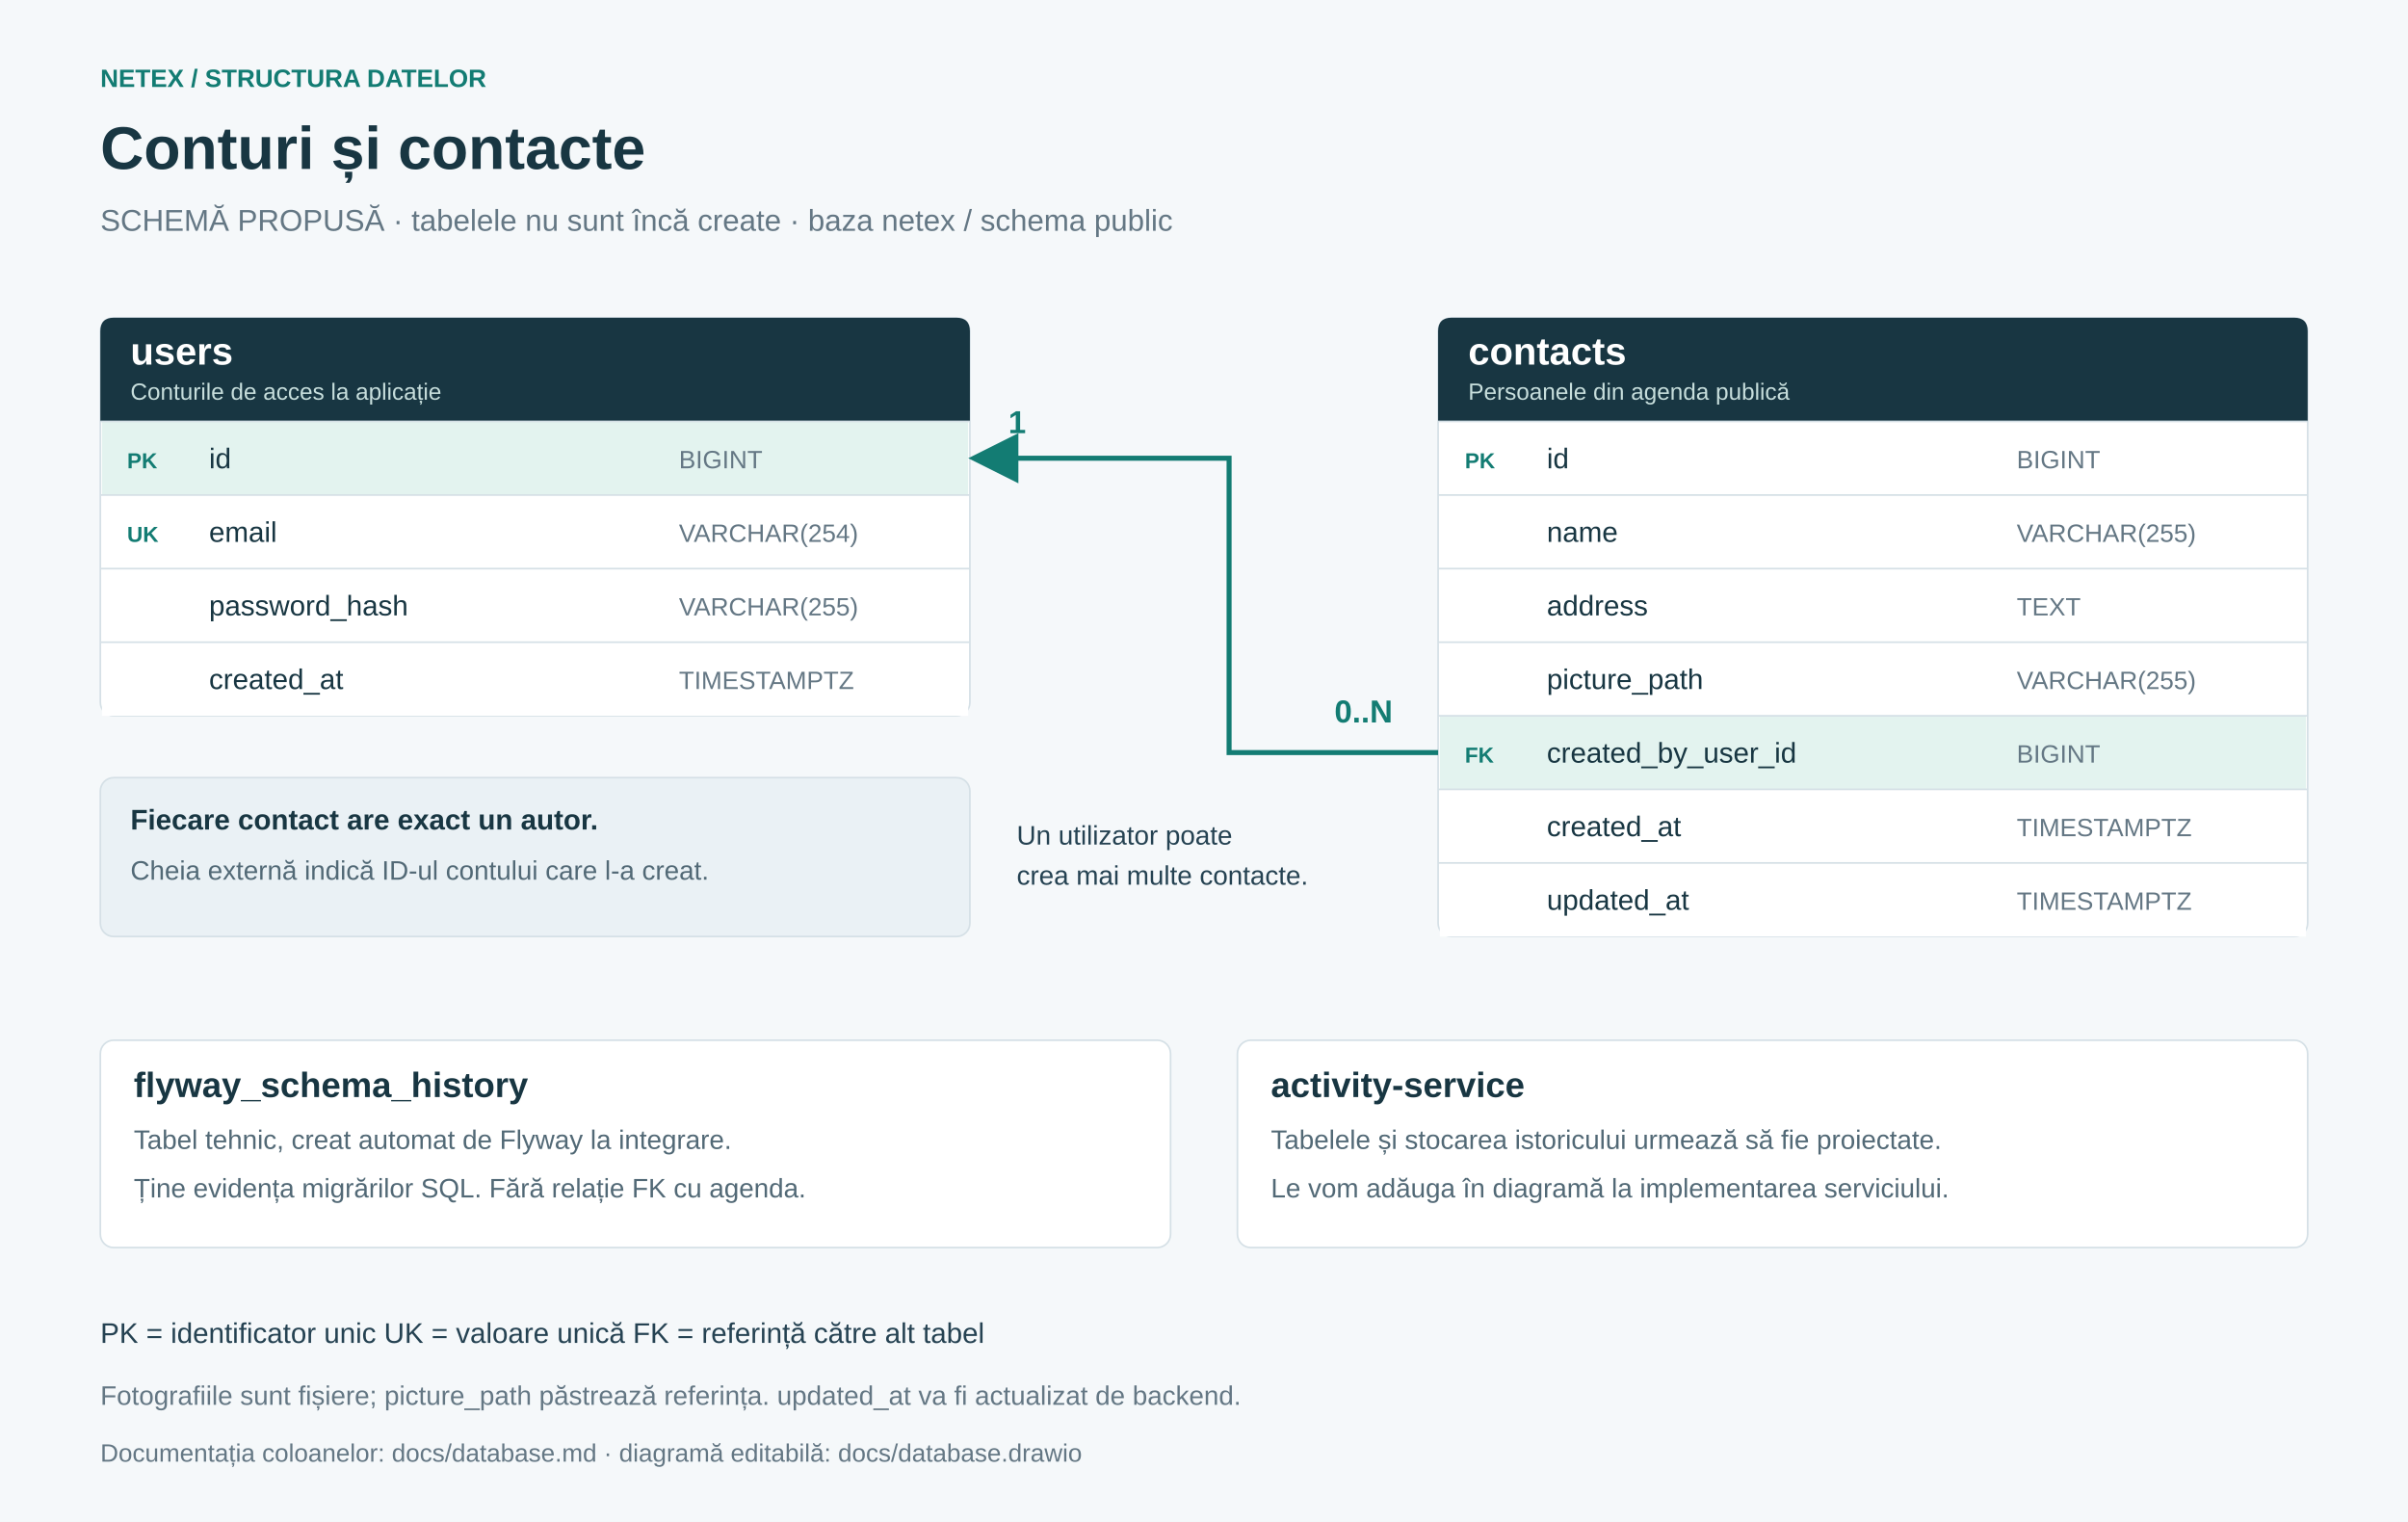
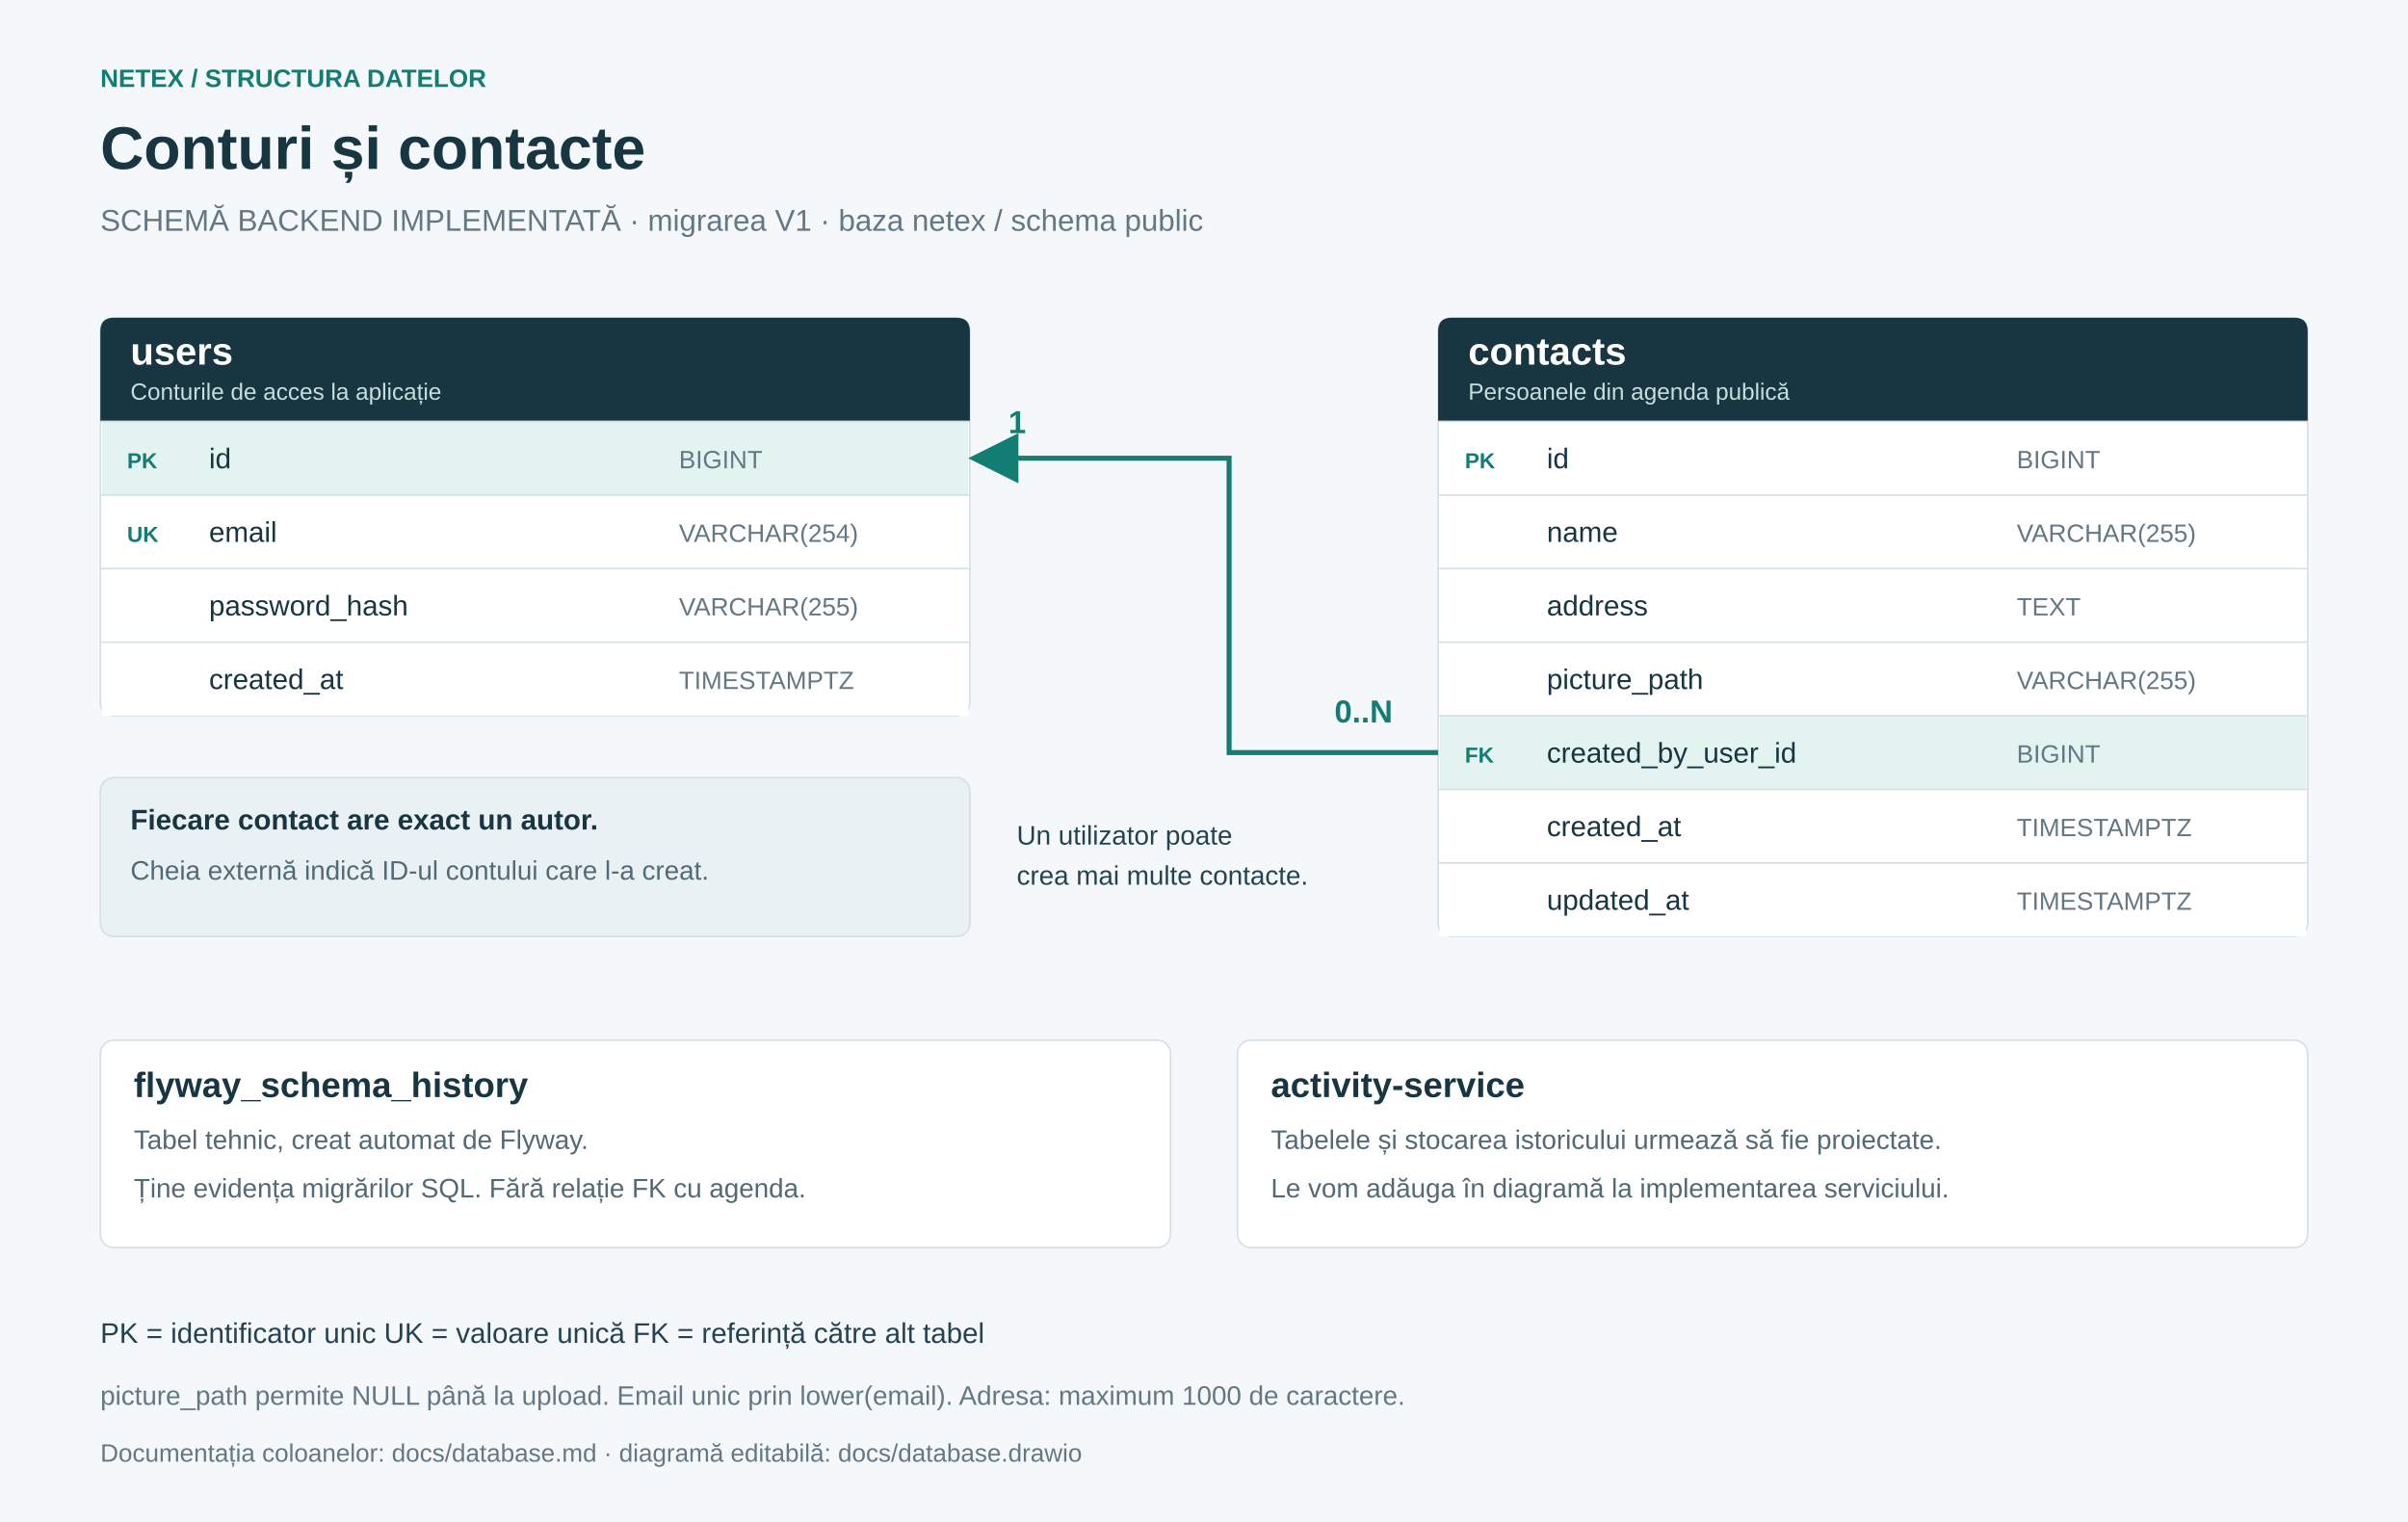
<svg xmlns="http://www.w3.org/2000/svg" width="1440" height="910" viewBox="0 0 1440 910" role="img" aria-labelledby="title desc">
  <defs>
    <marker id="arrow" markerWidth="10" markerHeight="10" refX="8" refY="5" orient="auto">
      <path d="M0 0 L10 5 L0 10 Z" fill="#137c73" />
    </marker>
  </defs>
  <rect width="1440" height="910" fill="#f5f8fa" />
  <g font-family="Arial, sans-serif">
    <text x="60" y="52" font-size="15" fill="#137c73" font-weight="bold">NETEX / STRUCTURA DATELOR</text>
    <text x="60" y="101" font-size="36" fill="#183642" font-weight="bold">Conturi și contacte</text>
-     <text x="60" y="138" font-size="18" fill="#647784" font-weight="normal">SCHEMĂ PROPUSĂ · tabelele nu sunt încă create · baza netex / schema public</text>
+     <text x="60" y="138" font-size="18" fill="#647784" font-weight="normal">SCHEMĂ BACKEND IMPLEMENTATĂ · migrarea V1 · baza netex / schema public</text>
    <rect x="60" y="190" width="520" height="238" rx="8" fill="#ffffff" stroke="#d5e0e6" />
    <path d="M68 190 H572 Q580 190 580 198 V252 H60 V198 Q60 190 68 190" fill="#183642" />
    <text x="78" y="218" font-size="23" fill="#ffffff" font-weight="bold">users</text>
    <text x="78" y="239" font-size="14" fill="#c7dedc" font-weight="normal">Conturile de acces la aplicație</text>
    <rect x="61" y="252" width="518" height="44" fill="#e3f3ef" />
    <line x1="60" y1="252" x2="580" y2="252" stroke="#d5e0e6" />
    <text x="76" y="280" font-size="13" fill="#137c73" font-weight="bold">PK</text>
    <text x="125" y="280" font-size="17" fill="#183642" font-weight="normal">id</text>
    <text x="406" y="280" font-size="15" fill="#647784" font-weight="normal">BIGINT</text>
    <rect x="61" y="296" width="518" height="44" fill="#ffffff" />
    <line x1="60" y1="296" x2="580" y2="296" stroke="#d5e0e6" />
    <text x="76" y="324" font-size="13" fill="#137c73" font-weight="bold">UK</text>
    <text x="125" y="324" font-size="17" fill="#183642" font-weight="normal">email</text>
    <text x="406" y="324" font-size="15" fill="#647784" font-weight="normal">VARCHAR(254)</text>
    <rect x="61" y="340" width="518" height="44" fill="#ffffff" />
    <line x1="60" y1="340" x2="580" y2="340" stroke="#d5e0e6" />
    <text x="125" y="368" font-size="17" fill="#183642" font-weight="normal">password_hash</text>
    <text x="406" y="368" font-size="15" fill="#647784" font-weight="normal">VARCHAR(255)</text>
    <rect x="61" y="384" width="518" height="44" fill="#ffffff" />
    <line x1="60" y1="384" x2="580" y2="384" stroke="#d5e0e6" />
    <text x="125" y="412" font-size="17" fill="#183642" font-weight="normal">created_at</text>
    <text x="406" y="412" font-size="15" fill="#647784" font-weight="normal">TIMESTAMPTZ</text>
    <rect x="860" y="190" width="520" height="370" rx="8" fill="#ffffff" stroke="#d5e0e6" />
    <path d="M868 190 H1372 Q1380 190 1380 198 V252 H860 V198 Q860 190 868 190" fill="#183642" />
    <text x="878" y="218" font-size="23" fill="#ffffff" font-weight="bold">contacts</text>
    <text x="878" y="239" font-size="14" fill="#c7dedc" font-weight="normal">Persoanele din agenda publică</text>
    <rect x="861" y="252" width="518" height="44" fill="#ffffff" />
    <line x1="860" y1="252" x2="1380" y2="252" stroke="#d5e0e6" />
    <text x="876" y="280" font-size="13" fill="#137c73" font-weight="bold">PK</text>
    <text x="925" y="280" font-size="17" fill="#183642" font-weight="normal">id</text>
    <text x="1206" y="280" font-size="15" fill="#647784" font-weight="normal">BIGINT</text>
    <rect x="861" y="296" width="518" height="44" fill="#ffffff" />
    <line x1="860" y1="296" x2="1380" y2="296" stroke="#d5e0e6" />
    <text x="925" y="324" font-size="17" fill="#183642" font-weight="normal">name</text>
    <text x="1206" y="324" font-size="15" fill="#647784" font-weight="normal">VARCHAR(255)</text>
    <rect x="861" y="340" width="518" height="44" fill="#ffffff" />
    <line x1="860" y1="340" x2="1380" y2="340" stroke="#d5e0e6" />
    <text x="925" y="368" font-size="17" fill="#183642" font-weight="normal">address</text>
    <text x="1206" y="368" font-size="15" fill="#647784" font-weight="normal">TEXT</text>
    <rect x="861" y="384" width="518" height="44" fill="#ffffff" />
    <line x1="860" y1="384" x2="1380" y2="384" stroke="#d5e0e6" />
    <text x="925" y="412" font-size="17" fill="#183642" font-weight="normal">picture_path</text>
    <text x="1206" y="412" font-size="15" fill="#647784" font-weight="normal">VARCHAR(255)</text>
    <rect x="861" y="428" width="518" height="44" fill="#e3f3ef" />
    <line x1="860" y1="428" x2="1380" y2="428" stroke="#d5e0e6" />
    <text x="876" y="456" font-size="13" fill="#137c73" font-weight="bold">FK</text>
    <text x="925" y="456" font-size="17" fill="#183642" font-weight="normal">created_by_user_id</text>
    <text x="1206" y="456" font-size="15" fill="#647784" font-weight="normal">BIGINT</text>
    <rect x="861" y="472" width="518" height="44" fill="#ffffff" />
    <line x1="860" y1="472" x2="1380" y2="472" stroke="#d5e0e6" />
    <text x="925" y="500" font-size="17" fill="#183642" font-weight="normal">created_at</text>
    <text x="1206" y="500" font-size="15" fill="#647784" font-weight="normal">TIMESTAMPTZ</text>
    <rect x="861" y="516" width="518" height="44" fill="#ffffff" />
    <line x1="860" y1="516" x2="1380" y2="516" stroke="#d5e0e6" />
    <text x="925" y="544" font-size="17" fill="#183642" font-weight="normal">updated_at</text>
    <text x="1206" y="544" font-size="15" fill="#647784" font-weight="normal">TIMESTAMPTZ</text>
    <path d="M860 450 H735 V274 H585" stroke="#137c73" stroke-width="3" fill="none" marker-end="url(#arrow)" />
    <text x="603" y="259" font-size="19" fill="#137c73" font-weight="bold">1</text>
    <text x="798" y="432" font-size="19" fill="#137c73" font-weight="bold">0..N</text>
    <text x="608" y="505" font-size="16" fill="#254252" font-weight="normal">Un utilizator poate</text>
    <text x="608" y="529" font-size="16" fill="#254252" font-weight="normal">crea mai multe contacte.</text>
    <rect x="60" y="465" width="520" height="95" rx="8" fill="#eaf1f5" stroke="#d5e0e6" />
    <text x="78" y="496" font-size="17" fill="#183642" font-weight="bold">Fiecare contact are exact un autor.</text>
    <text x="78" y="526" font-size="16" fill="#526976" font-weight="normal">Cheia externă indică ID-ul contului care l-a creat.</text>
    <rect x="60" y="622" width="640" height="124" rx="8" fill="#ffffff" stroke="#d5e0e6" />
    <text x="80" y="656" font-size="21" fill="#183642" font-weight="bold">flyway_schema_history</text>
-     <text x="80" y="687" font-size="16" fill="#526976" font-weight="normal">Tabel tehnic, creat automat de Flyway la integrare.</text>
+     <text x="80" y="687" font-size="16" fill="#526976" font-weight="normal">Tabel tehnic, creat automat de Flyway.</text>
    <text x="80" y="716" font-size="16" fill="#526976" font-weight="normal">Ține evidența migrărilor SQL. Fără relație FK cu agenda.</text>
    <rect x="740" y="622" width="640" height="124" rx="8" fill="#ffffff" stroke="#d5e0e6" />
    <text x="760" y="656" font-size="21" fill="#183642" font-weight="bold">activity-service</text>
    <text x="760" y="687" font-size="16" fill="#526976" font-weight="normal">Tabelele și stocarea istoricului urmează să fie proiectate.</text>
    <text x="760" y="716" font-size="16" fill="#526976" font-weight="normal">Le vom adăuga în diagramă la implementarea serviciului.</text>
    <text x="60" y="803" font-size="17" fill="#254252" font-weight="normal">PK = identificator unic     UK = valoare unică     FK = referință către alt tabel</text>
-     <text x="60" y="840" font-size="16" fill="#647784" font-weight="normal">Fotografiile sunt fișiere; picture_path păstrează referința. updated_at va fi actualizat de backend.</text>
+     <text x="60" y="840" font-size="16" fill="#647784" font-weight="normal">picture_path permite NULL până la upload. Email unic prin lower(email). Adresa: maximum 1000 de caractere.</text>
    <text x="60" y="874" font-size="15" fill="#647784" font-weight="normal">Documentația coloanelor: docs/database.md · diagramă editabilă: docs/database.drawio</text>
  </g>
</svg>
